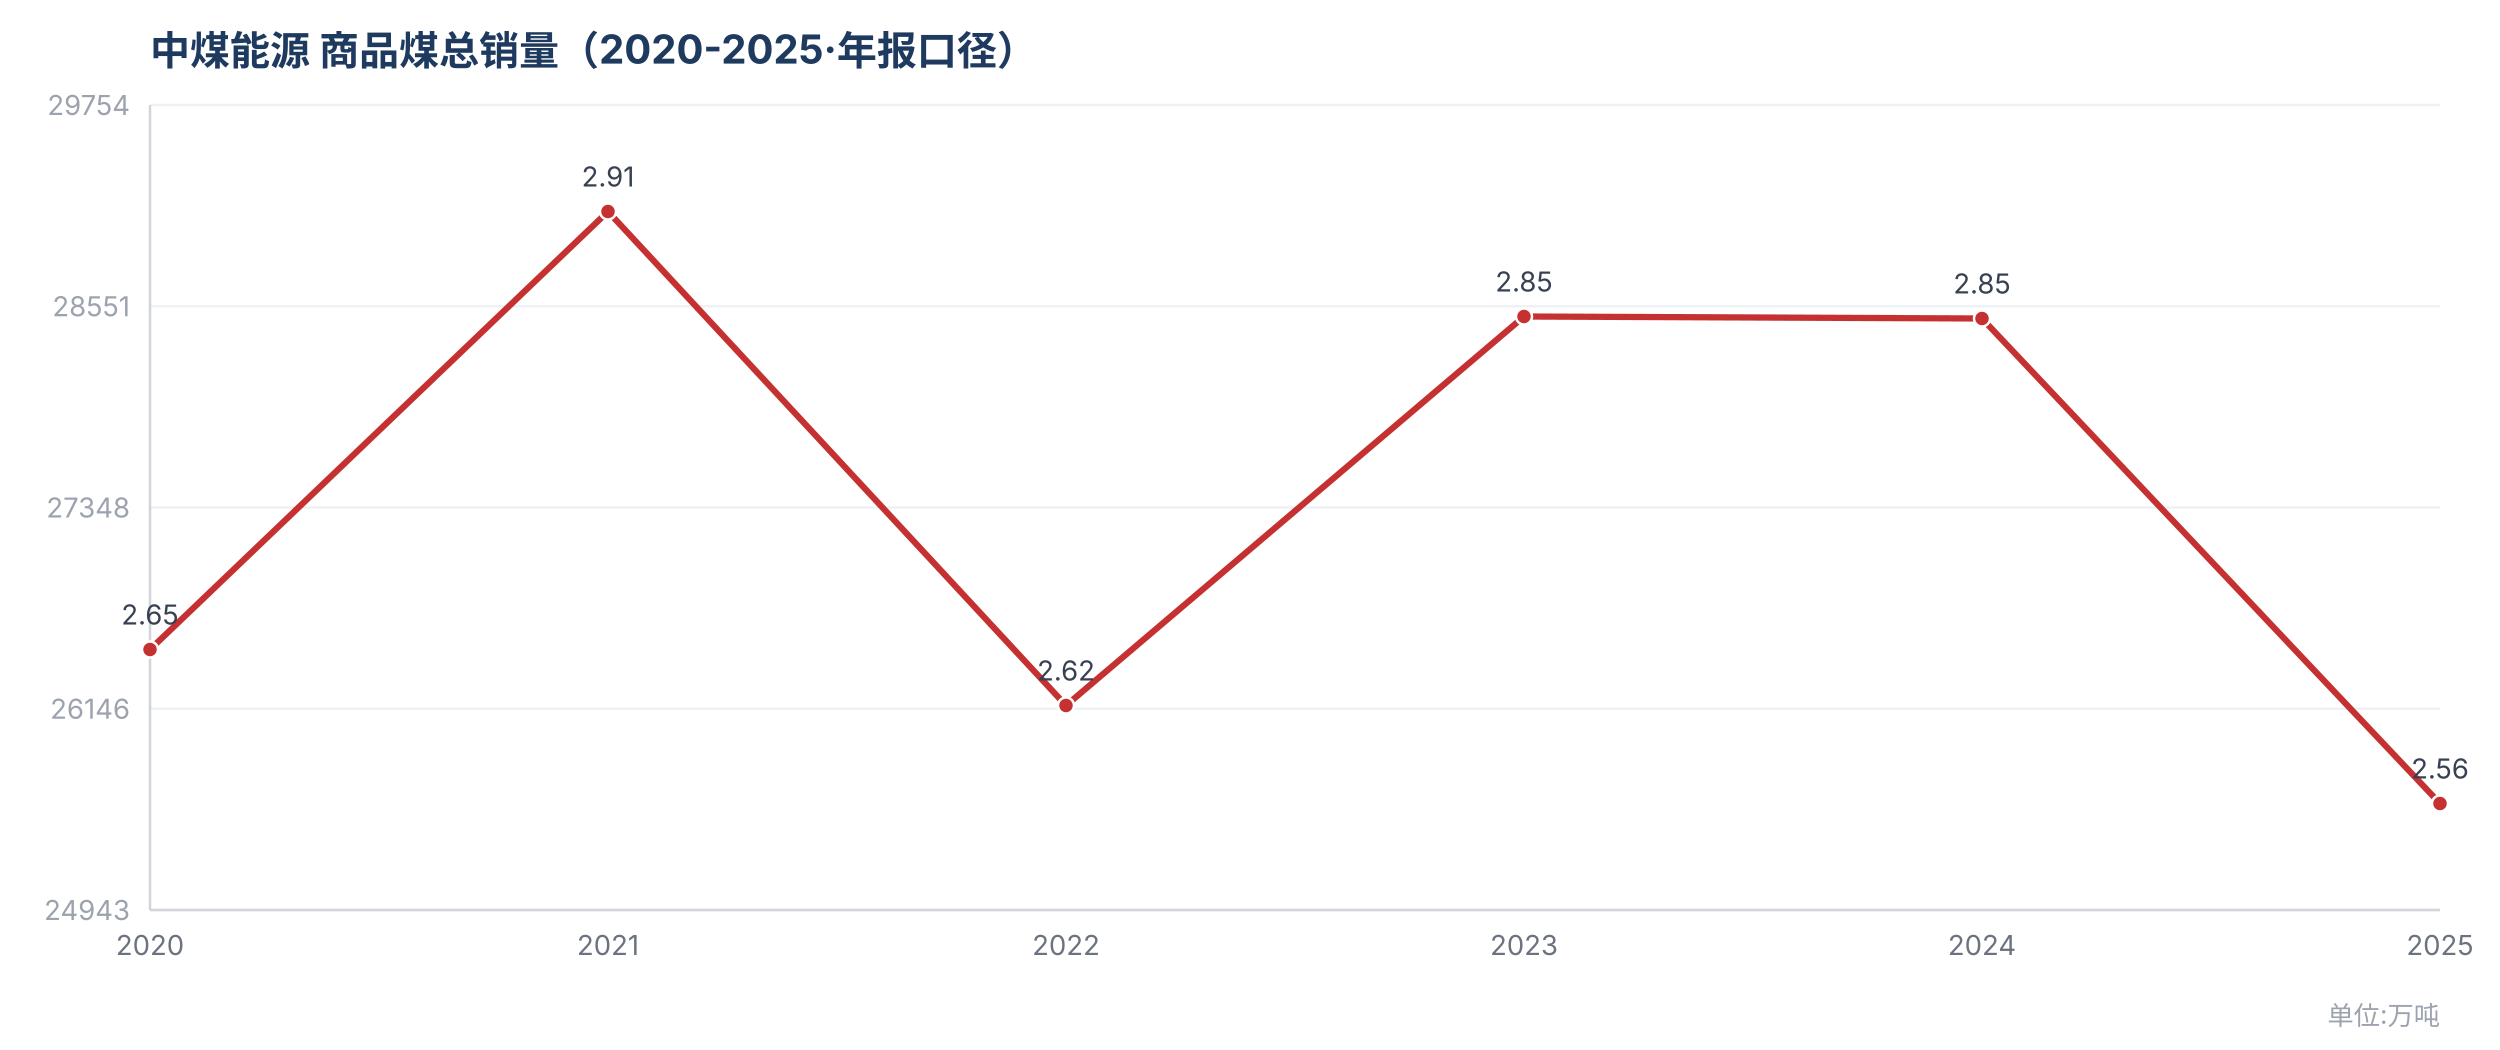
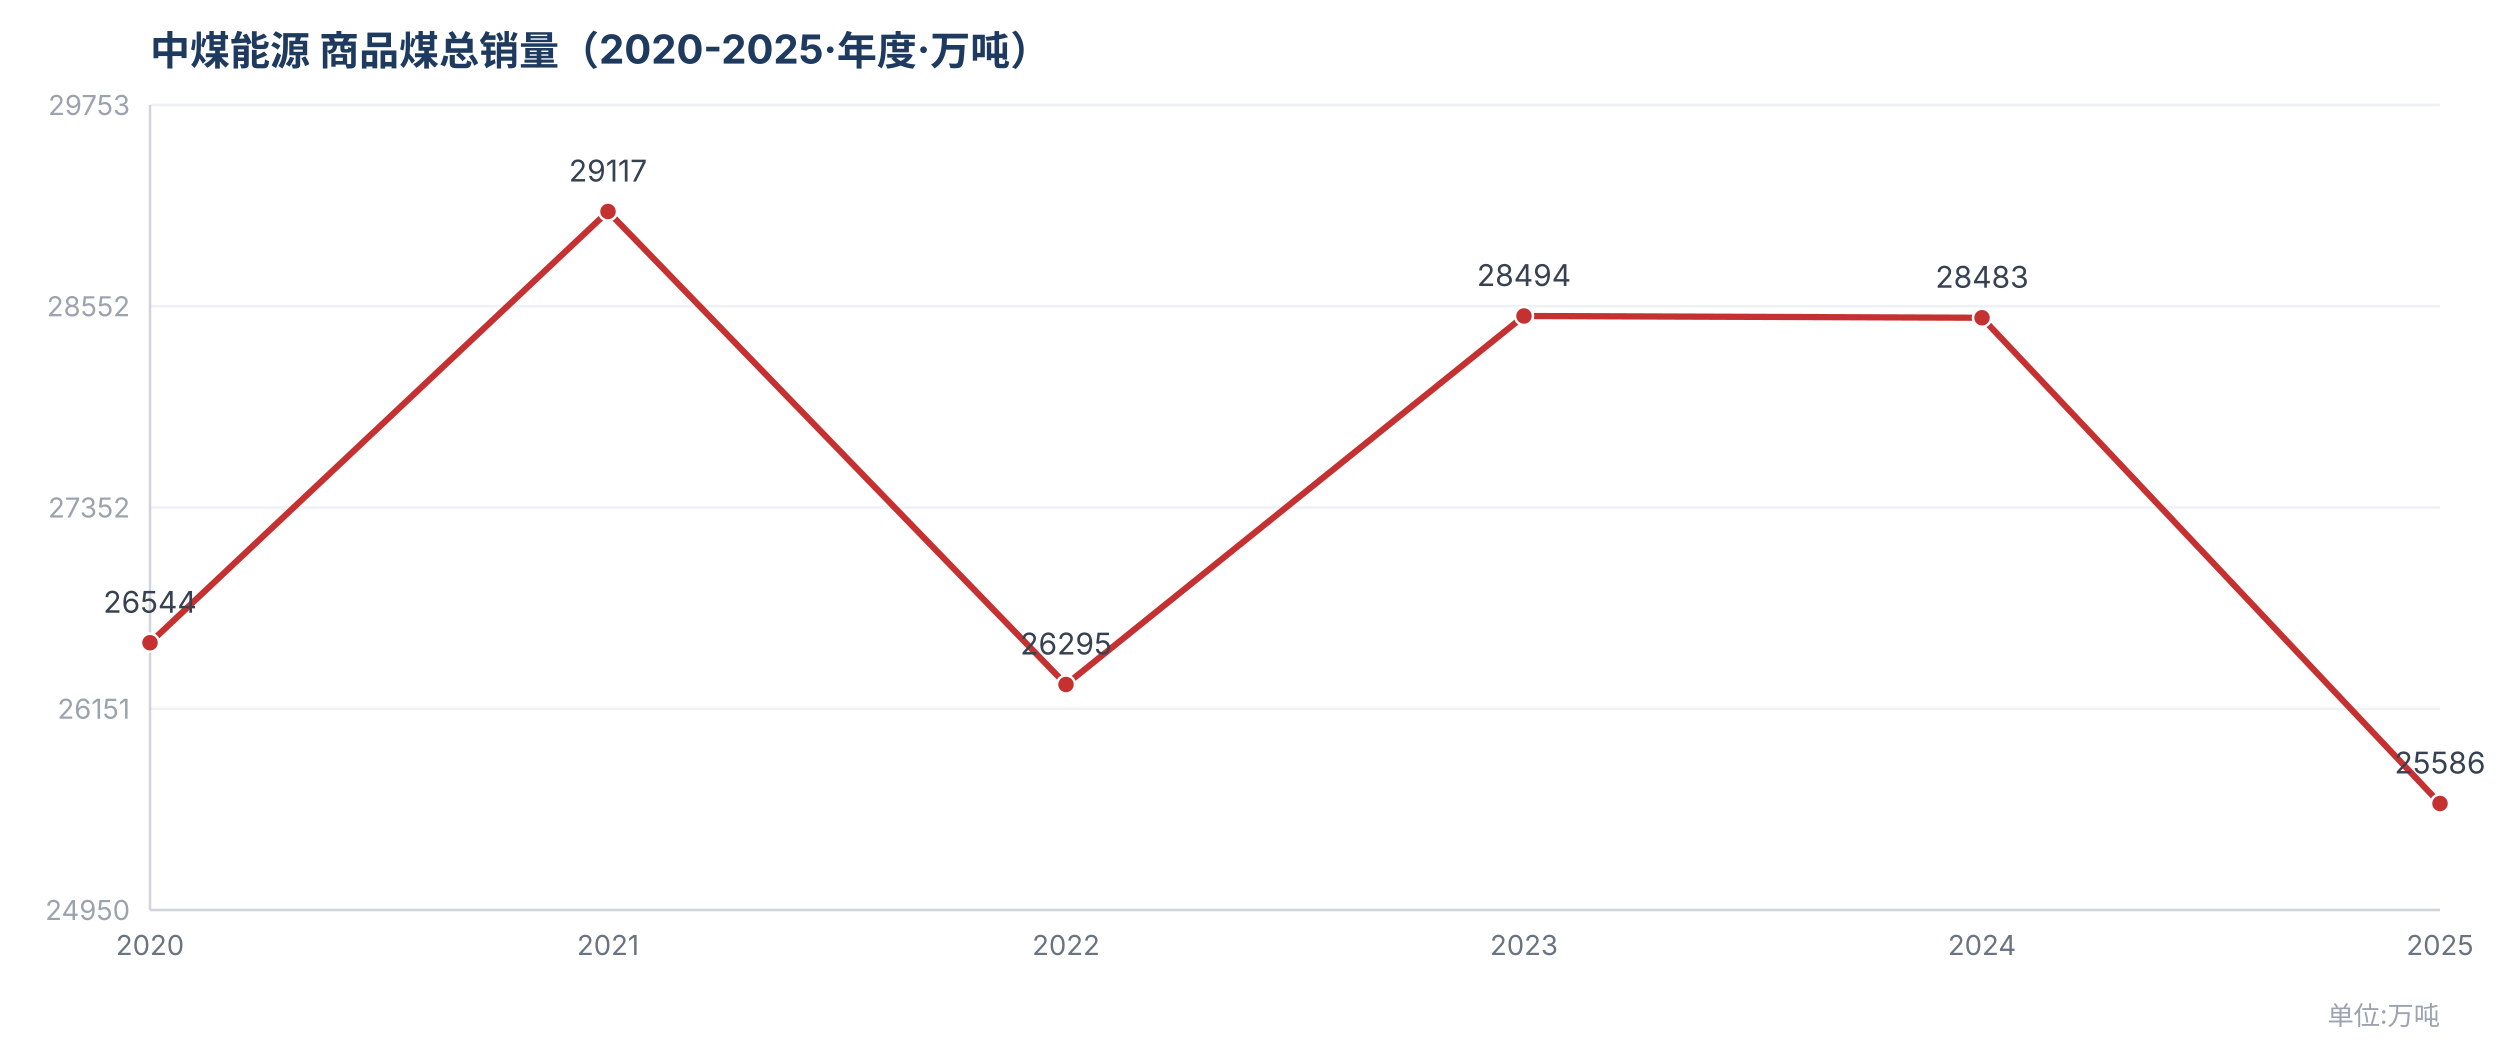
<svg xmlns="http://www.w3.org/2000/svg" viewBox="0 0 1000 420" font-family="-apple-system,Segoe UI,PingFang SC,sans-serif">
  <rect width="1000" height="420" fill="#ffffff" />
-   <text x="60" y="26" font-size="16" font-weight="700" fill="#1e3a5f">中煤能源 商品煤总销量（2020-2025·年报口径）</text>
+   <text x="60" y="26" font-size="16" font-weight="700" fill="#1e3a5f">中煤能源 商品煤总销量（2020-2025·年度·万吨）</text>
  <line x1="60" y1="364.0" x2="976" y2="364.0" stroke="#eef1f5" />
-   <text x="52" y="368.0" font-size="11" fill="#9ca3af" text-anchor="end">24943</text>
+   <text x="52" y="368.0" font-size="11" fill="#9ca3af" text-anchor="end">24950</text>
  <line x1="60" y1="283.5" x2="976" y2="283.5" stroke="#eef1f5" />
-   <text x="52" y="287.5" font-size="11" fill="#9ca3af" text-anchor="end">26146</text>
+   <text x="52" y="287.5" font-size="11" fill="#9ca3af" text-anchor="end">26151</text>
  <line x1="60" y1="203.0" x2="976" y2="203.0" stroke="#eef1f5" />
-   <text x="52" y="207.0" font-size="11" fill="#9ca3af" text-anchor="end">27348</text>
+   <text x="52" y="207.0" font-size="11" fill="#9ca3af" text-anchor="end">27352</text>
  <line x1="60" y1="122.5" x2="976" y2="122.5" stroke="#eef1f5" />
-   <text x="52" y="126.5" font-size="11" fill="#9ca3af" text-anchor="end">28551</text>
+   <text x="52" y="126.5" font-size="11" fill="#9ca3af" text-anchor="end">28552</text>
  <line x1="60" y1="42.0" x2="976" y2="42.0" stroke="#eef1f5" />
-   <text x="52" y="46.0" font-size="11" fill="#9ca3af" text-anchor="end">29754</text>
+   <text x="52" y="46.0" font-size="11" fill="#9ca3af" text-anchor="end">29753</text>
  <line x1="60" y1="42" x2="60" y2="364" stroke="#d1d5db" />
  <line x1="60" y1="364" x2="976" y2="364" stroke="#d1d5db" />
-   <path d="M60.0 259.8 L243.2 84.6 L426.4 282.2 L609.6 126.6 L792.8 127.4 L976.0 321.4" fill="none" stroke="#c53030" stroke-width="2.5" />
-   <circle cx="60.0" cy="259.8" r="3.2" fill="#c53030" stroke="#fff" stroke-width="1" />
-   <text x="60.0" y="249.8" font-size="11" fill="#374151" text-anchor="middle">2.65</text>
+   <path d="M60.0 257.1 L243.2 84.6 L426.4 273.8 L609.6 126.4 L792.8 127.1 L976.0 321.4" fill="none" stroke="#c53030" stroke-width="2.5" />
+   <circle cx="60.0" cy="257.1" r="3.6" fill="#c53030" stroke="#fff" stroke-width="1" />
+   <text x="60.0" y="245.1" font-size="12" fill="#374151" text-anchor="middle">26544</text>
  <text x="60.0" y="382.0" font-size="11" fill="#6b7280" text-anchor="middle">2020</text>
-   <circle cx="243.2" cy="84.6" r="3.2" fill="#c53030" stroke="#fff" stroke-width="1" />
-   <text x="243.2" y="74.6" font-size="11" fill="#374151" text-anchor="middle">2.91</text>
+   <circle cx="243.2" cy="84.6" r="3.6" fill="#c53030" stroke="#fff" stroke-width="1" />
+   <text x="243.2" y="72.6" font-size="12" fill="#374151" text-anchor="middle">29117</text>
  <text x="243.2" y="382.0" font-size="11" fill="#6b7280" text-anchor="middle">2021</text>
-   <circle cx="426.4" cy="282.2" r="3.2" fill="#c53030" stroke="#fff" stroke-width="1" />
-   <text x="426.4" y="272.2" font-size="11" fill="#374151" text-anchor="middle">2.62</text>
+   <circle cx="426.4" cy="273.8" r="3.6" fill="#c53030" stroke="#fff" stroke-width="1" />
+   <text x="426.4" y="261.8" font-size="12" fill="#374151" text-anchor="middle">26295</text>
  <text x="426.4" y="382.0" font-size="11" fill="#6b7280" text-anchor="middle">2022</text>
-   <circle cx="609.6" cy="126.6" r="3.2" fill="#c53030" stroke="#fff" stroke-width="1" />
-   <text x="609.6" y="116.6" font-size="11" fill="#374151" text-anchor="middle">2.85</text>
+   <circle cx="609.6" cy="126.4" r="3.6" fill="#c53030" stroke="#fff" stroke-width="1" />
+   <text x="609.6" y="114.4" font-size="12" fill="#374151" text-anchor="middle">28494</text>
  <text x="609.6" y="382.0" font-size="11" fill="#6b7280" text-anchor="middle">2023</text>
-   <circle cx="792.8" cy="127.4" r="3.2" fill="#c53030" stroke="#fff" stroke-width="1" />
-   <text x="792.8" y="117.4" font-size="11" fill="#374151" text-anchor="middle">2.85</text>
+   <circle cx="792.8" cy="127.1" r="3.6" fill="#c53030" stroke="#fff" stroke-width="1" />
+   <text x="792.8" y="115.1" font-size="12" fill="#374151" text-anchor="middle">28483</text>
  <text x="792.8" y="382.0" font-size="11" fill="#6b7280" text-anchor="middle">2024</text>
-   <circle cx="976.0" cy="321.4" r="3.2" fill="#c53030" stroke="#fff" stroke-width="1" />
-   <text x="976.0" y="311.4" font-size="11" fill="#374151" text-anchor="middle">2.56</text>
+   <circle cx="976.0" cy="321.4" r="3.6" fill="#c53030" stroke="#fff" stroke-width="1" />
+   <text x="976.0" y="309.4" font-size="12" fill="#374151" text-anchor="middle">25586</text>
  <text x="976.0" y="382.0" font-size="11" fill="#6b7280" text-anchor="middle">2025</text>
  <text x="976" y="410" font-size="10.5" fill="#9ca3af" text-anchor="end">单位:万吨</text>
</svg>
